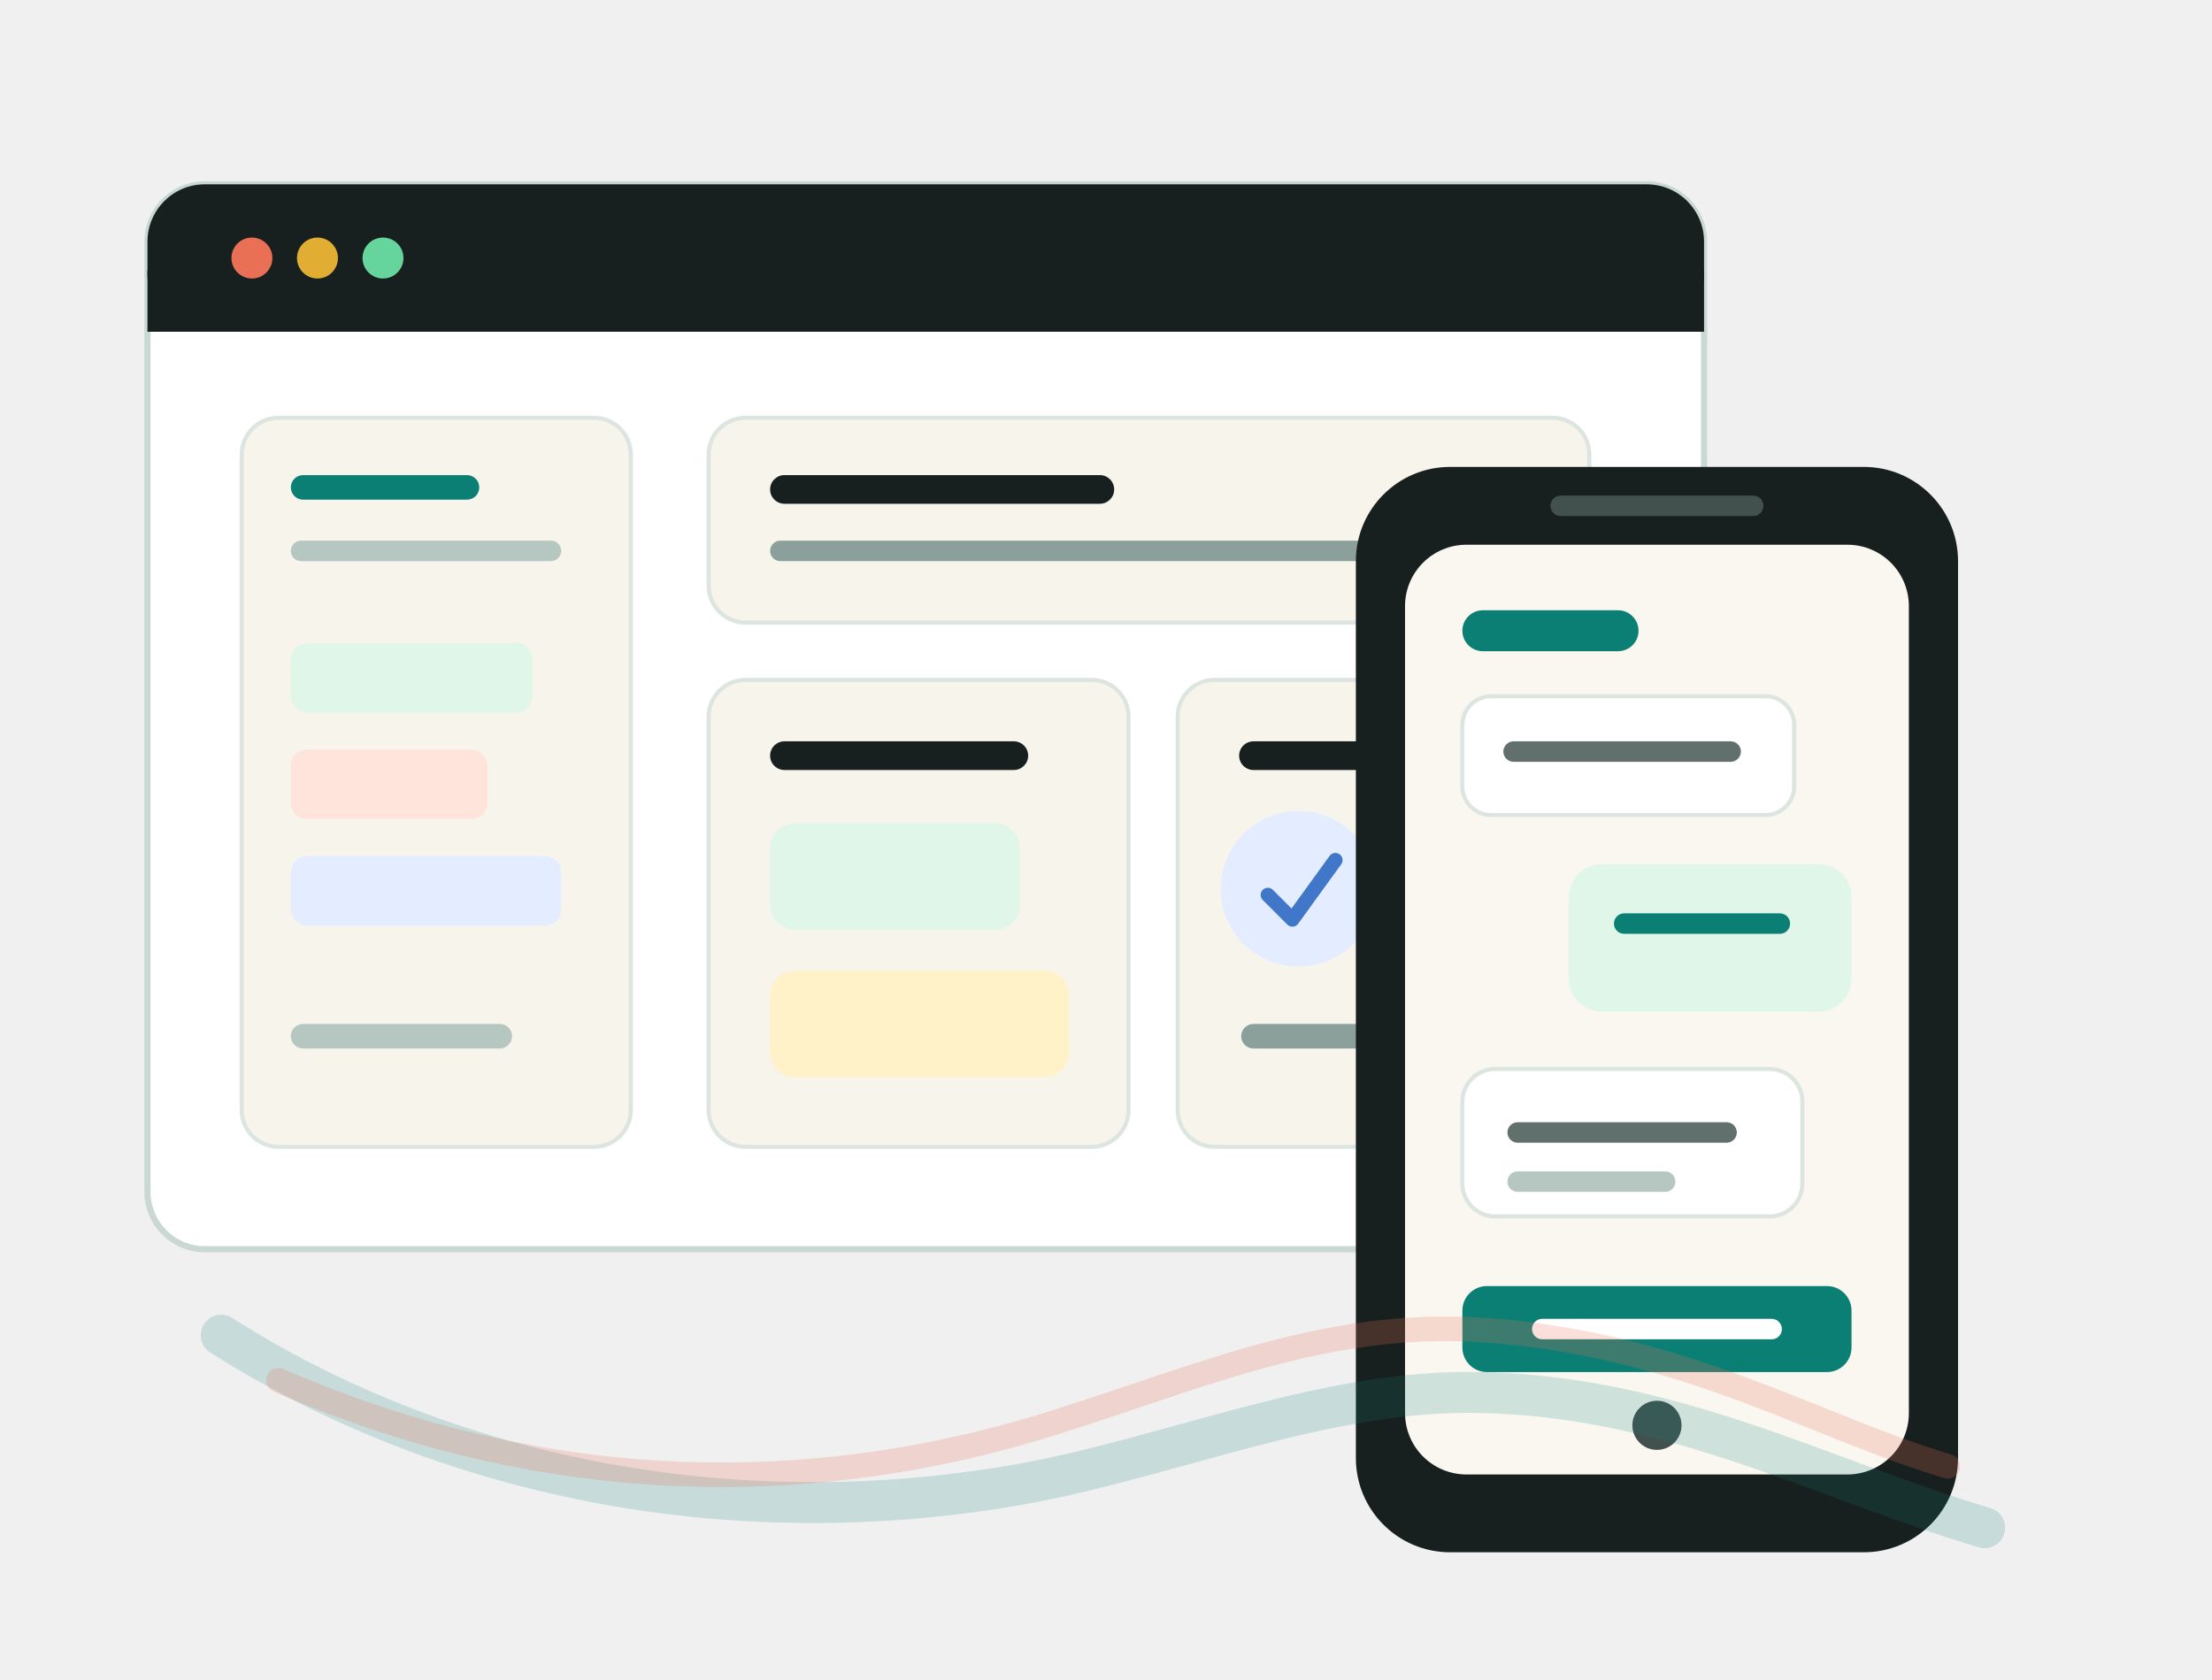
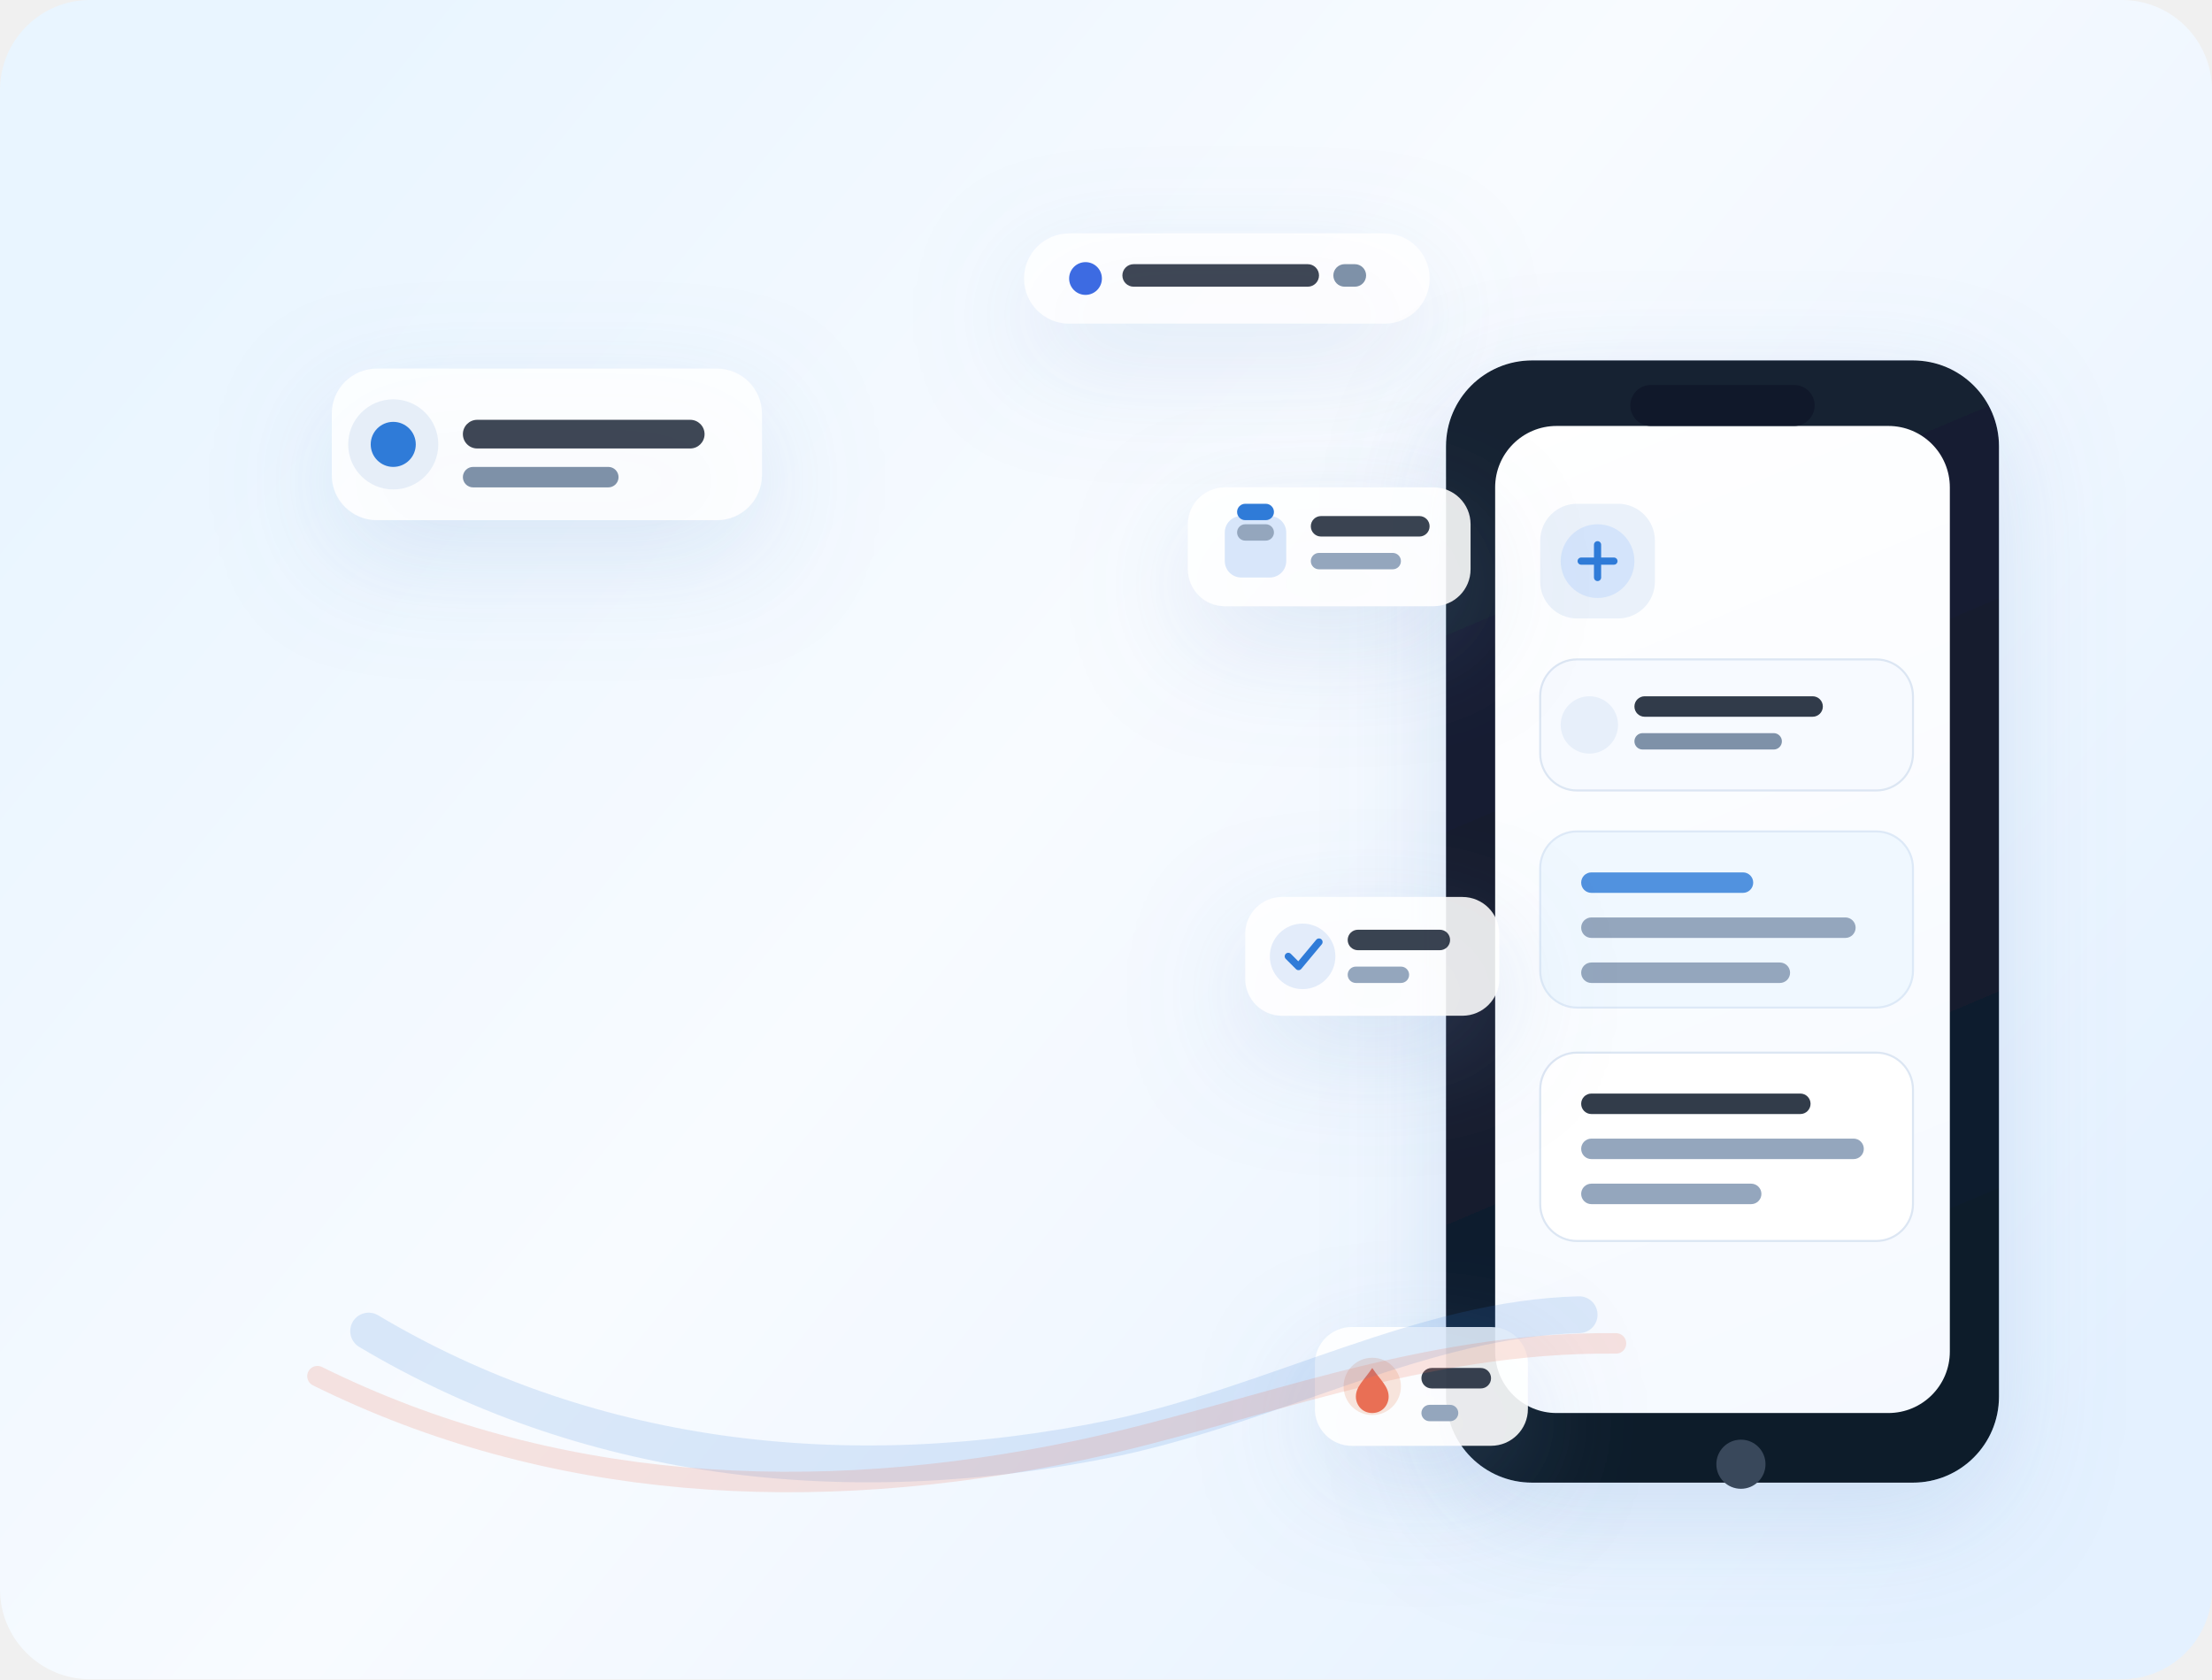
<svg xmlns="http://www.w3.org/2000/svg" width="1080" height="820" viewBox="0 0 1080 820" fill="none">
-   <rect x="72" y="90" width="760" height="520" rx="28" fill="#FFFFFF" stroke="#C9D8D2" stroke-width="3" />
-   <rect x="72" y="90" width="760" height="72" rx="28" fill="#18201F" />
-   <rect x="72" y="132" width="760" height="30" fill="#18201F" />
-   <circle cx="123" cy="126" r="10" fill="#E96F55" />
-   <circle cx="155" cy="126" r="10" fill="#E1AD32" />
-   <circle cx="187" cy="126" r="10" fill="#66D59D" />
-   <rect x="118" y="204" width="190" height="356" rx="18" fill="#F7F4EC" stroke="#DCE5DF" stroke-width="2" />
-   <rect x="142" y="232" width="92" height="12" rx="6" fill="#0B7F74" />
-   <rect x="142" y="264" width="132" height="10" rx="5" fill="#B6C6C0" />
-   <rect x="142" y="314" width="118" height="34" rx="8" fill="#DFF6E9" />
-   <rect x="142" y="366" width="96" height="34" rx="8" fill="#FFE4DC" />
-   <rect x="142" y="418" width="132" height="34" rx="8" fill="#E3EDFF" />
-   <rect x="142" y="500" width="108" height="12" rx="6" fill="#B6C6C0" />
-   <rect x="346" y="204" width="430" height="100" rx="18" fill="#F7F4EC" stroke="#DCE5DF" stroke-width="2" />
-   <rect x="376" y="232" width="168" height="14" rx="7" fill="#18201F" />
-   <rect x="376" y="264" width="308" height="10" rx="5" fill="#8BA09A" />
-   <rect x="702" y="232" width="42" height="42" rx="10" fill="#0B7F74" />
-   <path d="M715 253L724 262L740 243" stroke="#FFFFFF" stroke-width="5" stroke-linecap="round" stroke-linejoin="round" />
-   <rect x="346" y="332" width="205" height="228" rx="18" fill="#F7F4EC" stroke="#DCE5DF" stroke-width="2" />
-   <rect x="376" y="362" width="126" height="14" rx="7" fill="#18201F" />
-   <rect x="376" y="402" width="122" height="52" rx="12" fill="#DFF6E9" />
-   <rect x="376" y="474" width="146" height="52" rx="12" fill="#FFF1C8" />
-   <rect x="575" y="332" width="201" height="228" rx="18" fill="#F7F4EC" stroke="#DCE5DF" stroke-width="2" />
-   <rect x="605" y="362" width="118" height="14" rx="7" fill="#18201F" />
-   <circle cx="634" cy="434" r="38" fill="#E3EDFF" />
-   <path d="M619 437L631 449L652 420" stroke="#4077C8" stroke-width="7" stroke-linecap="round" stroke-linejoin="round" />
-   <rect x="606" y="500" width="132" height="12" rx="6" fill="#8BA09A" />
-   <rect x="662" y="228" width="294" height="530" rx="46" fill="#18201F" />
-   <rect x="686" y="266" width="246" height="454" rx="30" fill="#F9F7F0" />
-   <rect x="757" y="242" width="104" height="10" rx="5" fill="#42504E" />
-   <circle cx="809" cy="696" r="12" fill="#42504E" />
-   <rect x="714" y="298" width="86" height="20" rx="10" fill="#0B7F74" />
-   <rect x="714" y="340" width="162" height="58" rx="14" fill="#FFFFFF" stroke="#DCE5DF" stroke-width="2" />
-   <rect x="734" y="362" width="116" height="10" rx="5" fill="#61706D" />
-   <rect x="766" y="422" width="138" height="72" rx="16" fill="#DFF6E9" />
-   <rect x="788" y="446" width="86" height="10" rx="5" fill="#0B7F74" />
-   <rect x="714" y="522" width="166" height="72" rx="16" fill="#FFFFFF" stroke="#DCE5DF" stroke-width="2" />
-   <rect x="736" y="548" width="112" height="10" rx="5" fill="#61706D" />
-   <rect x="736" y="572" width="82" height="10" rx="5" fill="#B6C6C0" />
-   <rect x="714" y="628" width="190" height="42" rx="12" fill="#0B7F74" />
-   <rect x="748" y="644" width="122" height="10" rx="5" fill="#FFFFFF" />
-   <path d="M108 652C215 720 354 750 497 725C571 712 647 678 723 680C818 682 891 723 969 746" stroke="#0B7F74" stroke-width="20" stroke-linecap="round" opacity=".18" />
-   <path d="M136 674C260 728 391 735 520 693C592 670 653 643 731 650C825 658 887 697 951 716" stroke="#E96F55" stroke-width="12" stroke-linecap="round" opacity=".22" />
+   <defs>
+     <linearGradient id="bg" x1="120" y1="60" x2="970" y2="760" gradientUnits="userSpaceOnUse">
+       <stop stop-color="#E9F5FF" />
+       <stop offset="0.45" stop-color="#F8FBFF" />
+       <stop offset="1" stop-color="#E4F1FF" />
+     </linearGradient>
+     <linearGradient id="phone" x1="702" y1="168" x2="943" y2="738" gradientUnits="userSpaceOnUse">
+       <stop stop-color="#162132" />
+       <stop offset="1" stop-color="#0F1A2B" />
+     </linearGradient>
+     <linearGradient id="screen" x1="720" y1="204" x2="925" y2="704" gradientUnits="userSpaceOnUse">
+       <stop stop-color="#FFFFFF" />
+       <stop offset="1" stop-color="#F5F9FF" />
+     </linearGradient>
+     <filter id="shadow" x="0" y="0" width="1080" height="820" filterUnits="userSpaceOnUse">
+       <feDropShadow dx="0" dy="18" stdDeviation="28" flood-color="#7FA7D5" flood-opacity="0.25" />
+     </filter>
+   </defs>
+   <rect width="1080" height="820" rx="44" fill="url(#bg)" />
+   <rect x="162" y="180" width="210" height="74" rx="22" fill="#FFFFFF" fill-opacity="0.84" filter="url(#shadow)" />
+   <circle cx="192" cy="217" r="22" fill="#E6EEF8" />
+   <circle cx="192" cy="217" r="11" fill="#2F7BD8" />
+   <rect x="226" y="205" width="118" height="14" rx="7" fill="#0F1A2B" fill-opacity="0.8" />
+   <rect x="226" y="228" width="76" height="10" rx="5" fill="#7E91A8" />
+   <rect x="500" y="114" width="198" height="44" rx="22" fill="#FFFFFF" fill-opacity="0.82" filter="url(#shadow)" />
+   <circle cx="530" cy="136" r="8" fill="#3D6BE2" />
+   <rect x="548" y="129" width="96" height="11" rx="5.5" fill="#0F1A2B" fill-opacity="0.8" />
+   <rect x="651" y="129" width="16" height="11" rx="5.5" fill="#7E91A8" />
+   <rect x="706" y="176" width="270" height="548" rx="42" fill="url(#phone)" filter="url(#shadow)" />
+   <rect x="730" y="208" width="222" height="482" rx="30" fill="url(#screen)" />
+   <rect x="796" y="188" width="90" height="20" rx="10" fill="#10182A" />
+   <circle cx="850" cy="715" r="12" fill="#39485B" />
+   <rect x="752" y="246" width="56" height="56" rx="18" fill="#EAF1FA" />
+   <circle cx="780" cy="274" r="18" fill="#D4E4FB" />
+   <path d="M772 274h16M780 266v16" stroke="#2F7BD8" stroke-width="3.5" stroke-linecap="round" />
+   <rect x="752" y="322" width="182" height="64" rx="18" fill="#F7FAFF" stroke="#DCE6F3" />
+   <circle cx="776" cy="354" r="14" fill="#E7EFFA" />
+   <rect x="798" y="340" width="92" height="10" rx="5" fill="#0F1A2B" fill-opacity="0.85" />
+   <rect x="798" y="358" width="72" height="8" rx="4" fill="#7E91A8" />
+   <rect x="752" y="406" width="182" height="86" rx="18" fill="#F0F8FF" stroke="#DDE9F7" />
+   <rect x="772" y="426" width="84" height="10" rx="5" fill="#2F7BD8" fill-opacity="0.82" />
+   <rect x="772" y="448" width="134" height="10" rx="5" fill="#94A6BD" />
+   <rect x="772" y="470" width="102" height="10" rx="5" fill="#94A6BD" />
+   <rect x="752" y="514" width="182" height="92" rx="18" fill="#FFFFFF" stroke="#DCE6F3" />
+   <rect x="772" y="534" width="112" height="10" rx="5" fill="#0F1A2B" fill-opacity="0.85" />
+   <rect x="772" y="556" width="138" height="10" rx="5" fill="#94A6BD" />
+   <rect x="772" y="578" width="88" height="10" rx="5" fill="#94A6BD" />
+   <rect x="580" y="238" width="138" height="58" rx="18" fill="#FFFFFF" fill-opacity="0.88" filter="url(#shadow)" />
+   <rect x="598" y="252" width="30" height="30" rx="8" fill="#D8E6FA" />
+   <rect x="604" y="246" width="18" height="8" rx="4" fill="#2F7BD8" />
+   <rect x="604" y="256" width="18" height="8" rx="4" fill="#94A6BD" />
+   <rect x="640" y="252" width="58" height="10" rx="5" fill="#0F1A2B" fill-opacity="0.82" />
+   <rect x="640" y="270" width="44" height="8" rx="4" fill="#94A6BD" />
+   <rect x="608" y="438" width="124" height="58" rx="18" fill="#FFFFFF" fill-opacity="0.88" filter="url(#shadow)" />
+   <circle cx="636" cy="467" r="16" fill="#E3ECFA" />
+   <path d="M629 467l5 5 10-12" stroke="#2F7BD8" stroke-width="3.5" stroke-linecap="round" stroke-linejoin="round" />
+   <rect x="658" y="454" width="50" height="10" rx="5" fill="#0F1A2B" fill-opacity="0.82" />
+   <rect x="658" y="472" width="30" height="8" rx="4" fill="#94A6BD" />
+   <rect x="642" y="648" width="104" height="58" rx="18" fill="#FFFFFF" fill-opacity="0.9" filter="url(#shadow)" />
+   <circle cx="670" cy="677" r="14" fill="#F7E4DC" />
+   <path d="M670 668c4 6 8 9 8 14 0 4-3 8-8 8s-8-4-8-8c0-5 4-8 8-14Z" fill="#E96F55" />
+   <rect x="694" y="668" width="34" height="10" rx="5" fill="#0F1A2B" fill-opacity="0.82" />
+   <rect x="694" y="686" width="18" height="8" rx="4" fill="#94A6BD" />
+   <path d="M180 650C284 712 410 730 545 702C624 685 695 644 771 642" stroke="#2F7BD8" stroke-width="18" stroke-linecap="round" opacity=".15" />
+   <path d="M155 672C268 728 396 736 528 708C612 690 693 655 789 656" stroke="#E96F55" stroke-width="10" stroke-linecap="round" opacity=".18" />
</svg>
